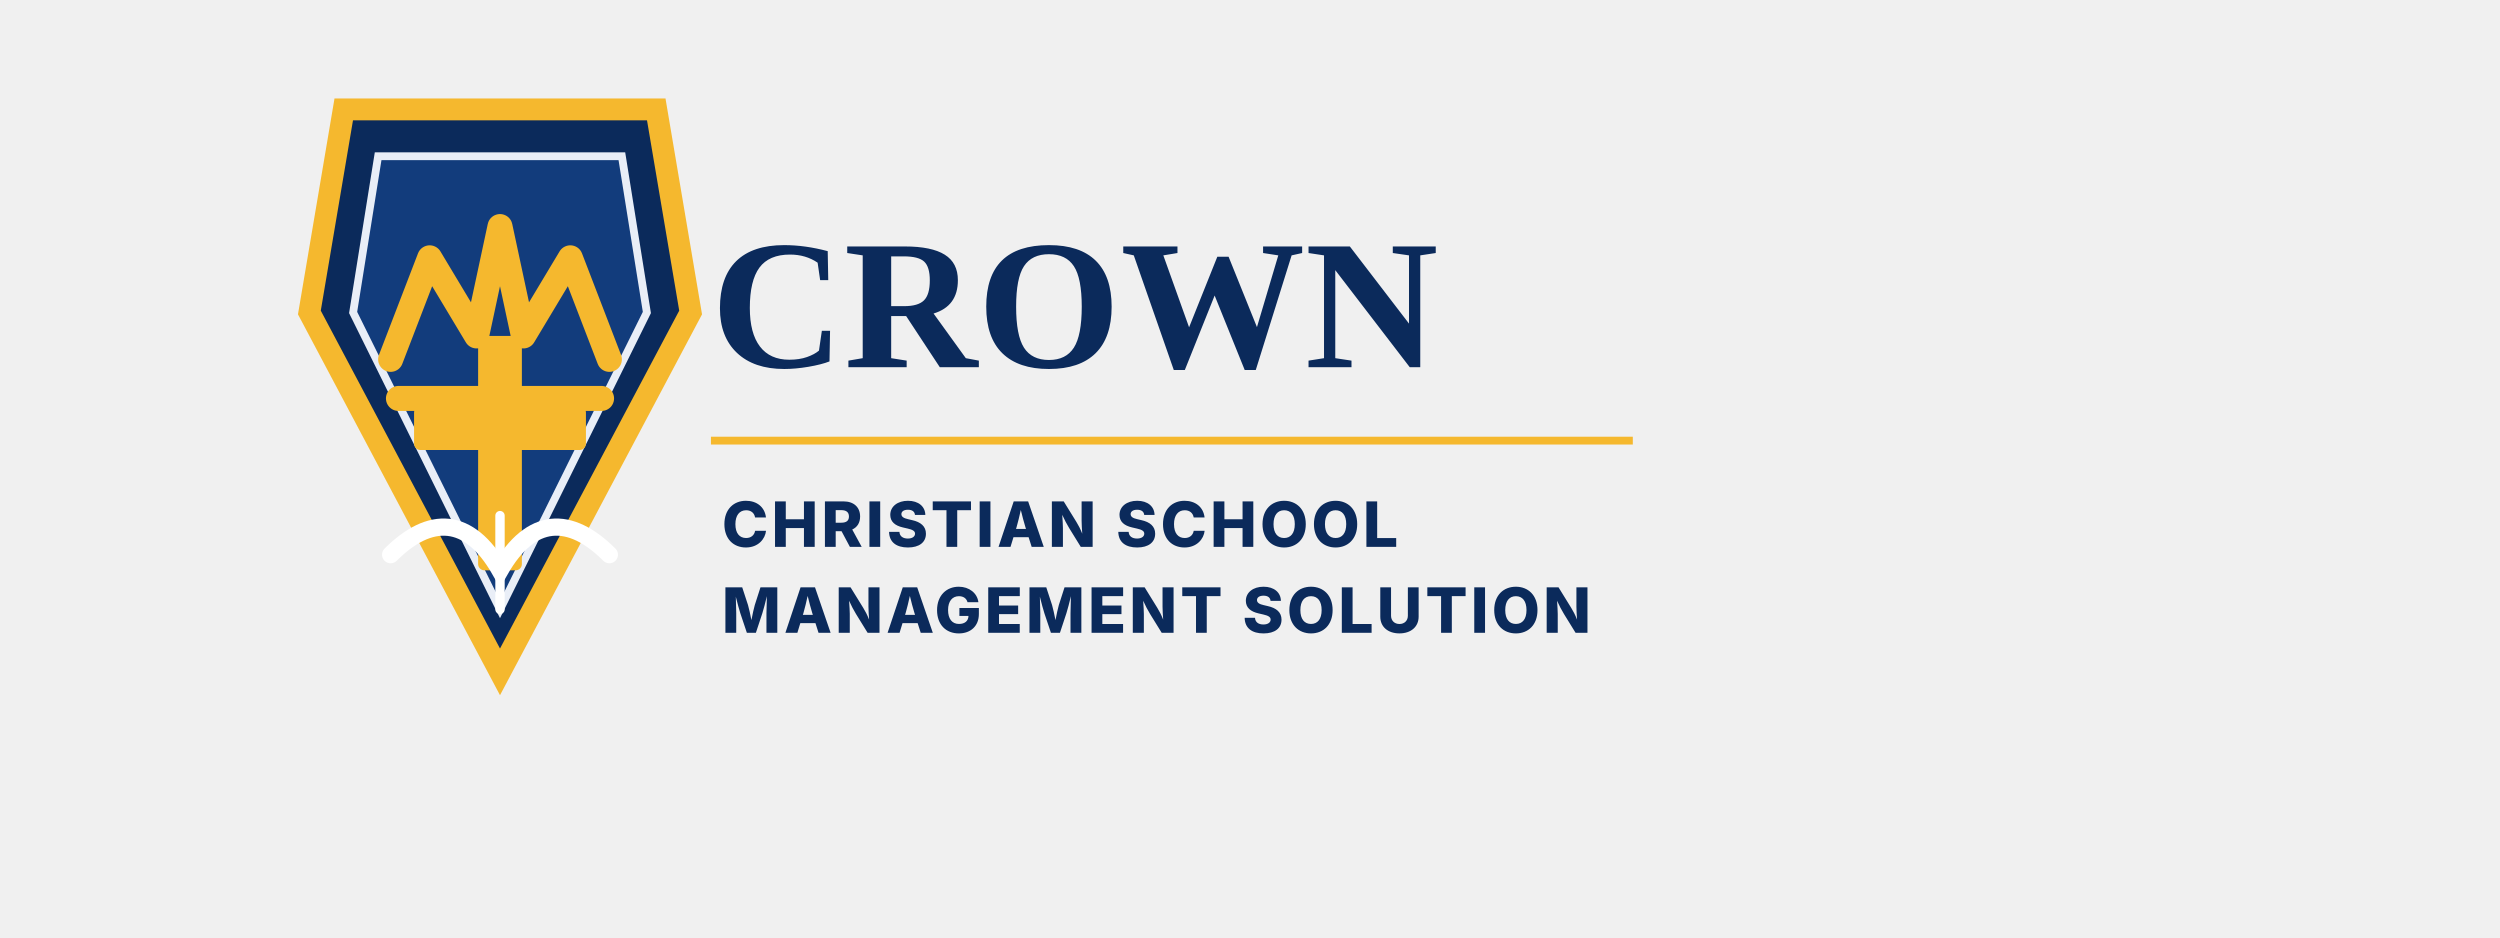
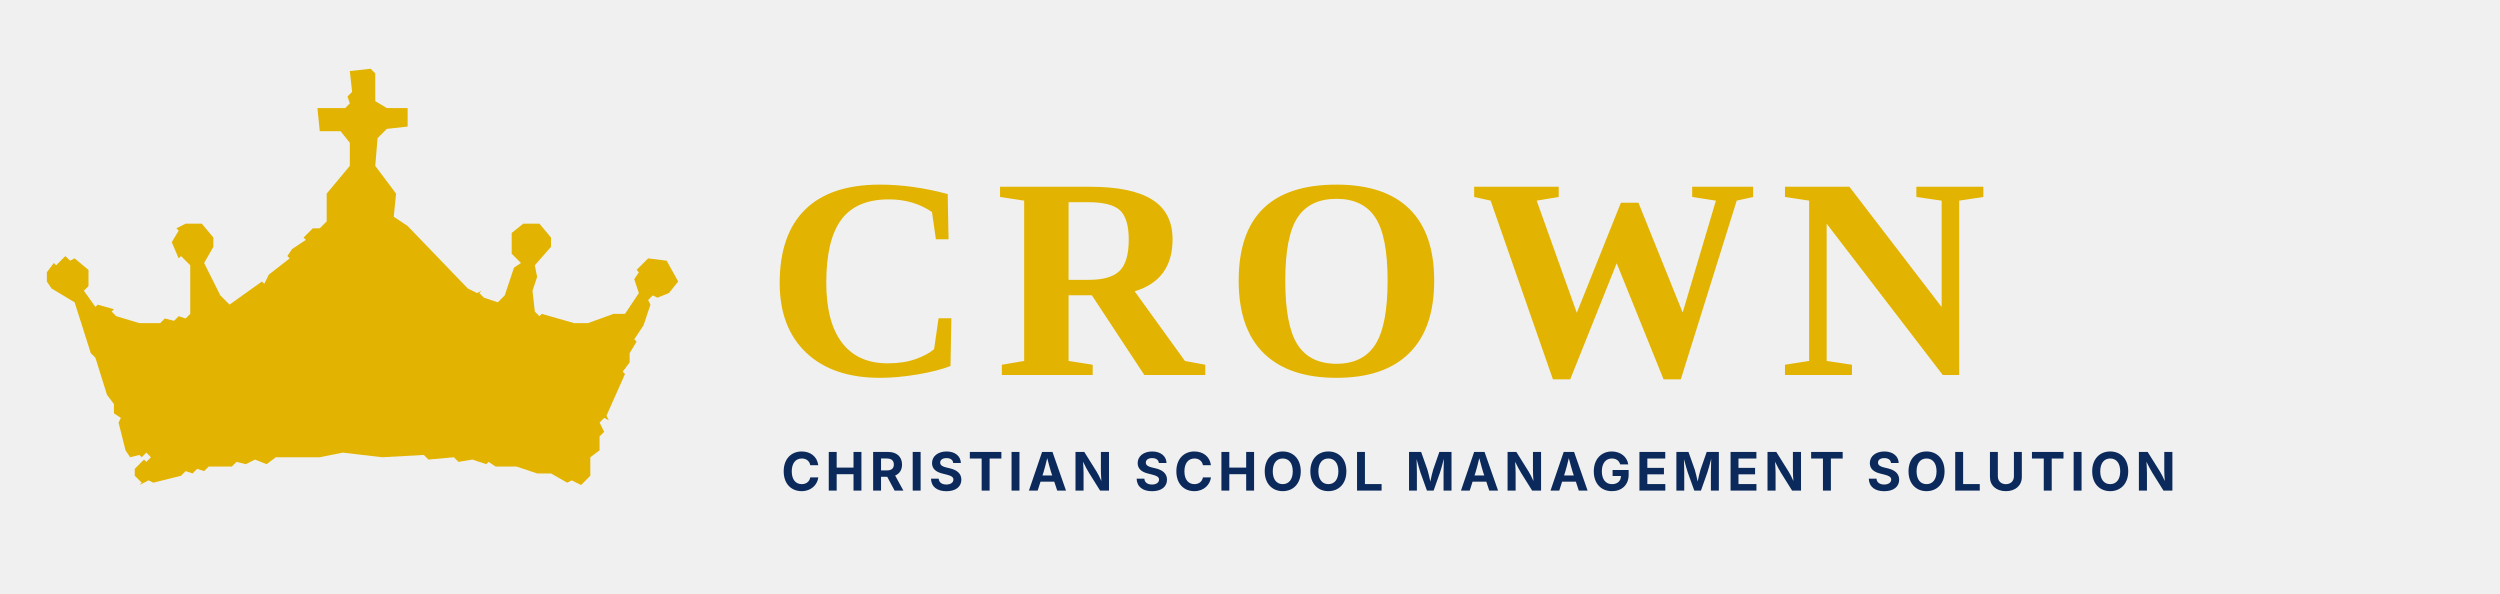
- <svg xmlns="http://www.w3.org/2000/svg" width="1600" height="600" viewBox="0 0 1600 600" fill="none">
-   <rect width="1600" height="600" fill="none" />
-   <g transform="translate(70,70)">
-     <path d="M150 0H350L372 130L250 360L128 130L150 0Z" fill="#0B2A5B" stroke="#F5B82E" stroke-width="14" />
-     <path d="M172 30H328L344 130L250 320L156 130L172 30Z" fill="#123C7C" stroke="#E9EEF7" stroke-width="5" />
-     <path d="M180 160L205 95L235 145L250 75L265 145L295 95L320 160" stroke="#F5B82E" stroke-width="16" stroke-linecap="round" stroke-linejoin="round" />
-     <path d="M185 185H315" stroke="#F5B82E" stroke-width="16" stroke-linecap="round" />
-     <rect x="236" y="145" width="28" height="150" rx="4" fill="#F5B82E" />
-     <rect x="195" y="190" width="110" height="28" rx="4" fill="#F5B82E" />
-     <path d="M180 285C205 260 230 260 250 295C270 260 295 260 320 285" stroke="white" stroke-width="11" stroke-linecap="round" />
-     <path d="M250 260V320" stroke="white" stroke-width="6" stroke-linecap="round" />
+ <svg xmlns="http://www.w3.org/2000/svg" width="800" height="190" viewBox="0 0 800 190" role="img" aria-labelledby="title desc">
+   <g transform="translate(15 22) scale(0.74)">
+     <path fill="#E2B300" fill-rule="evenodd" d="M0,88L0,92L2,95L12,101L19,123L21,125L26,141L29,145L29,149L32,151L31,153L34,165L36,168L40,167L42,169L38,173L38,176L41,179L40,180L44,178L46,179L58,176L60,174L63,175L65,173L68,174L70,172L80,172L82,170L86,171L90,169L95,171L99,168L118,168L128,166L145,168L163,167L165,169L176,168L178,170L184,169L190,171L191,170L194,172L203,172L212,175L218,175L225,179L227,178L231,180L235,176L235,168L239,165L239,159L241,157L239,153L241,151L243,152L242,150L250,132L249,131L252,127L252,123L255,118L254,117L258,111L261,102L260,100L262,98L264,99L269,97L273,92L268,83L260,82L255,87L256,88L254,91L256,97L250,106L245,106L234,110L228,110L214,106L213,107L211,105L210,96L212,90L211,85L218,77L218,73L213,67L206,67L201,71L201,80L205,84L202,86L198,98L195,101L189,99L187,97L188,96L186,97L182,95L156,68L150,64L151,54L142,42L143,30L147,26L156,25L156,17L147,17L142,14L142,2L140,0L131,1L132,10L130,12L131,15L129,17L117,17L118,27L127,27L131,32L131,42L121,54L121,66L118,69L115,69L111,73L112,74L106,78L104,81L105,82L96,89L94,93L93,92L79,102L75,98L68,84L72,77L72,73L67,67L60,67L56,69L57,70L54,75L57,82L58,81L62,85L62,106L60,108L57,107L55,109L51,108L49,110L40,110L30,107L28,105L29,104L22,102L21,103L16,96L18,94L18,87L12,82L10,83L8,81L4,85L3,84ZM43,166L45,168L43,170L41,168Z" />
  </g>
-   <text x="455" y="235" font-family="Georgia, 'Times New Roman', serif" font-size="118" font-weight="700" fill="#0B2A5B">CROWN</text>
-   <line x1="455" y1="282" x2="1045" y2="282" stroke="#F5B82E" stroke-width="5" />
-   <text x="462" y="350" font-family="Inter, Arial, sans-serif" font-size="40" font-weight="800" letter-spacing="2" fill="#0B2A5B">CHRISTIAN SCHOOL</text>
-   <text x="462" y="405" font-family="Inter, Arial, sans-serif" font-size="40" font-weight="800" letter-spacing="2" fill="#0B2A5B">MANAGEMENT SOLUTION</text>
+   <text x="245" y="120" font-family="Georgia,Times New Roman,serif" font-size="92" font-weight="700" letter-spacing="7" fill="#E2B300">CROWN</text>
+   <text x="250" y="157" font-family="Inter,Arial,sans-serif" font-size="17" font-weight="700" letter-spacing="1.5" fill="#0B2A5B">CHRISTIAN SCHOOL MANAGEMENT SOLUTION</text>
</svg>
